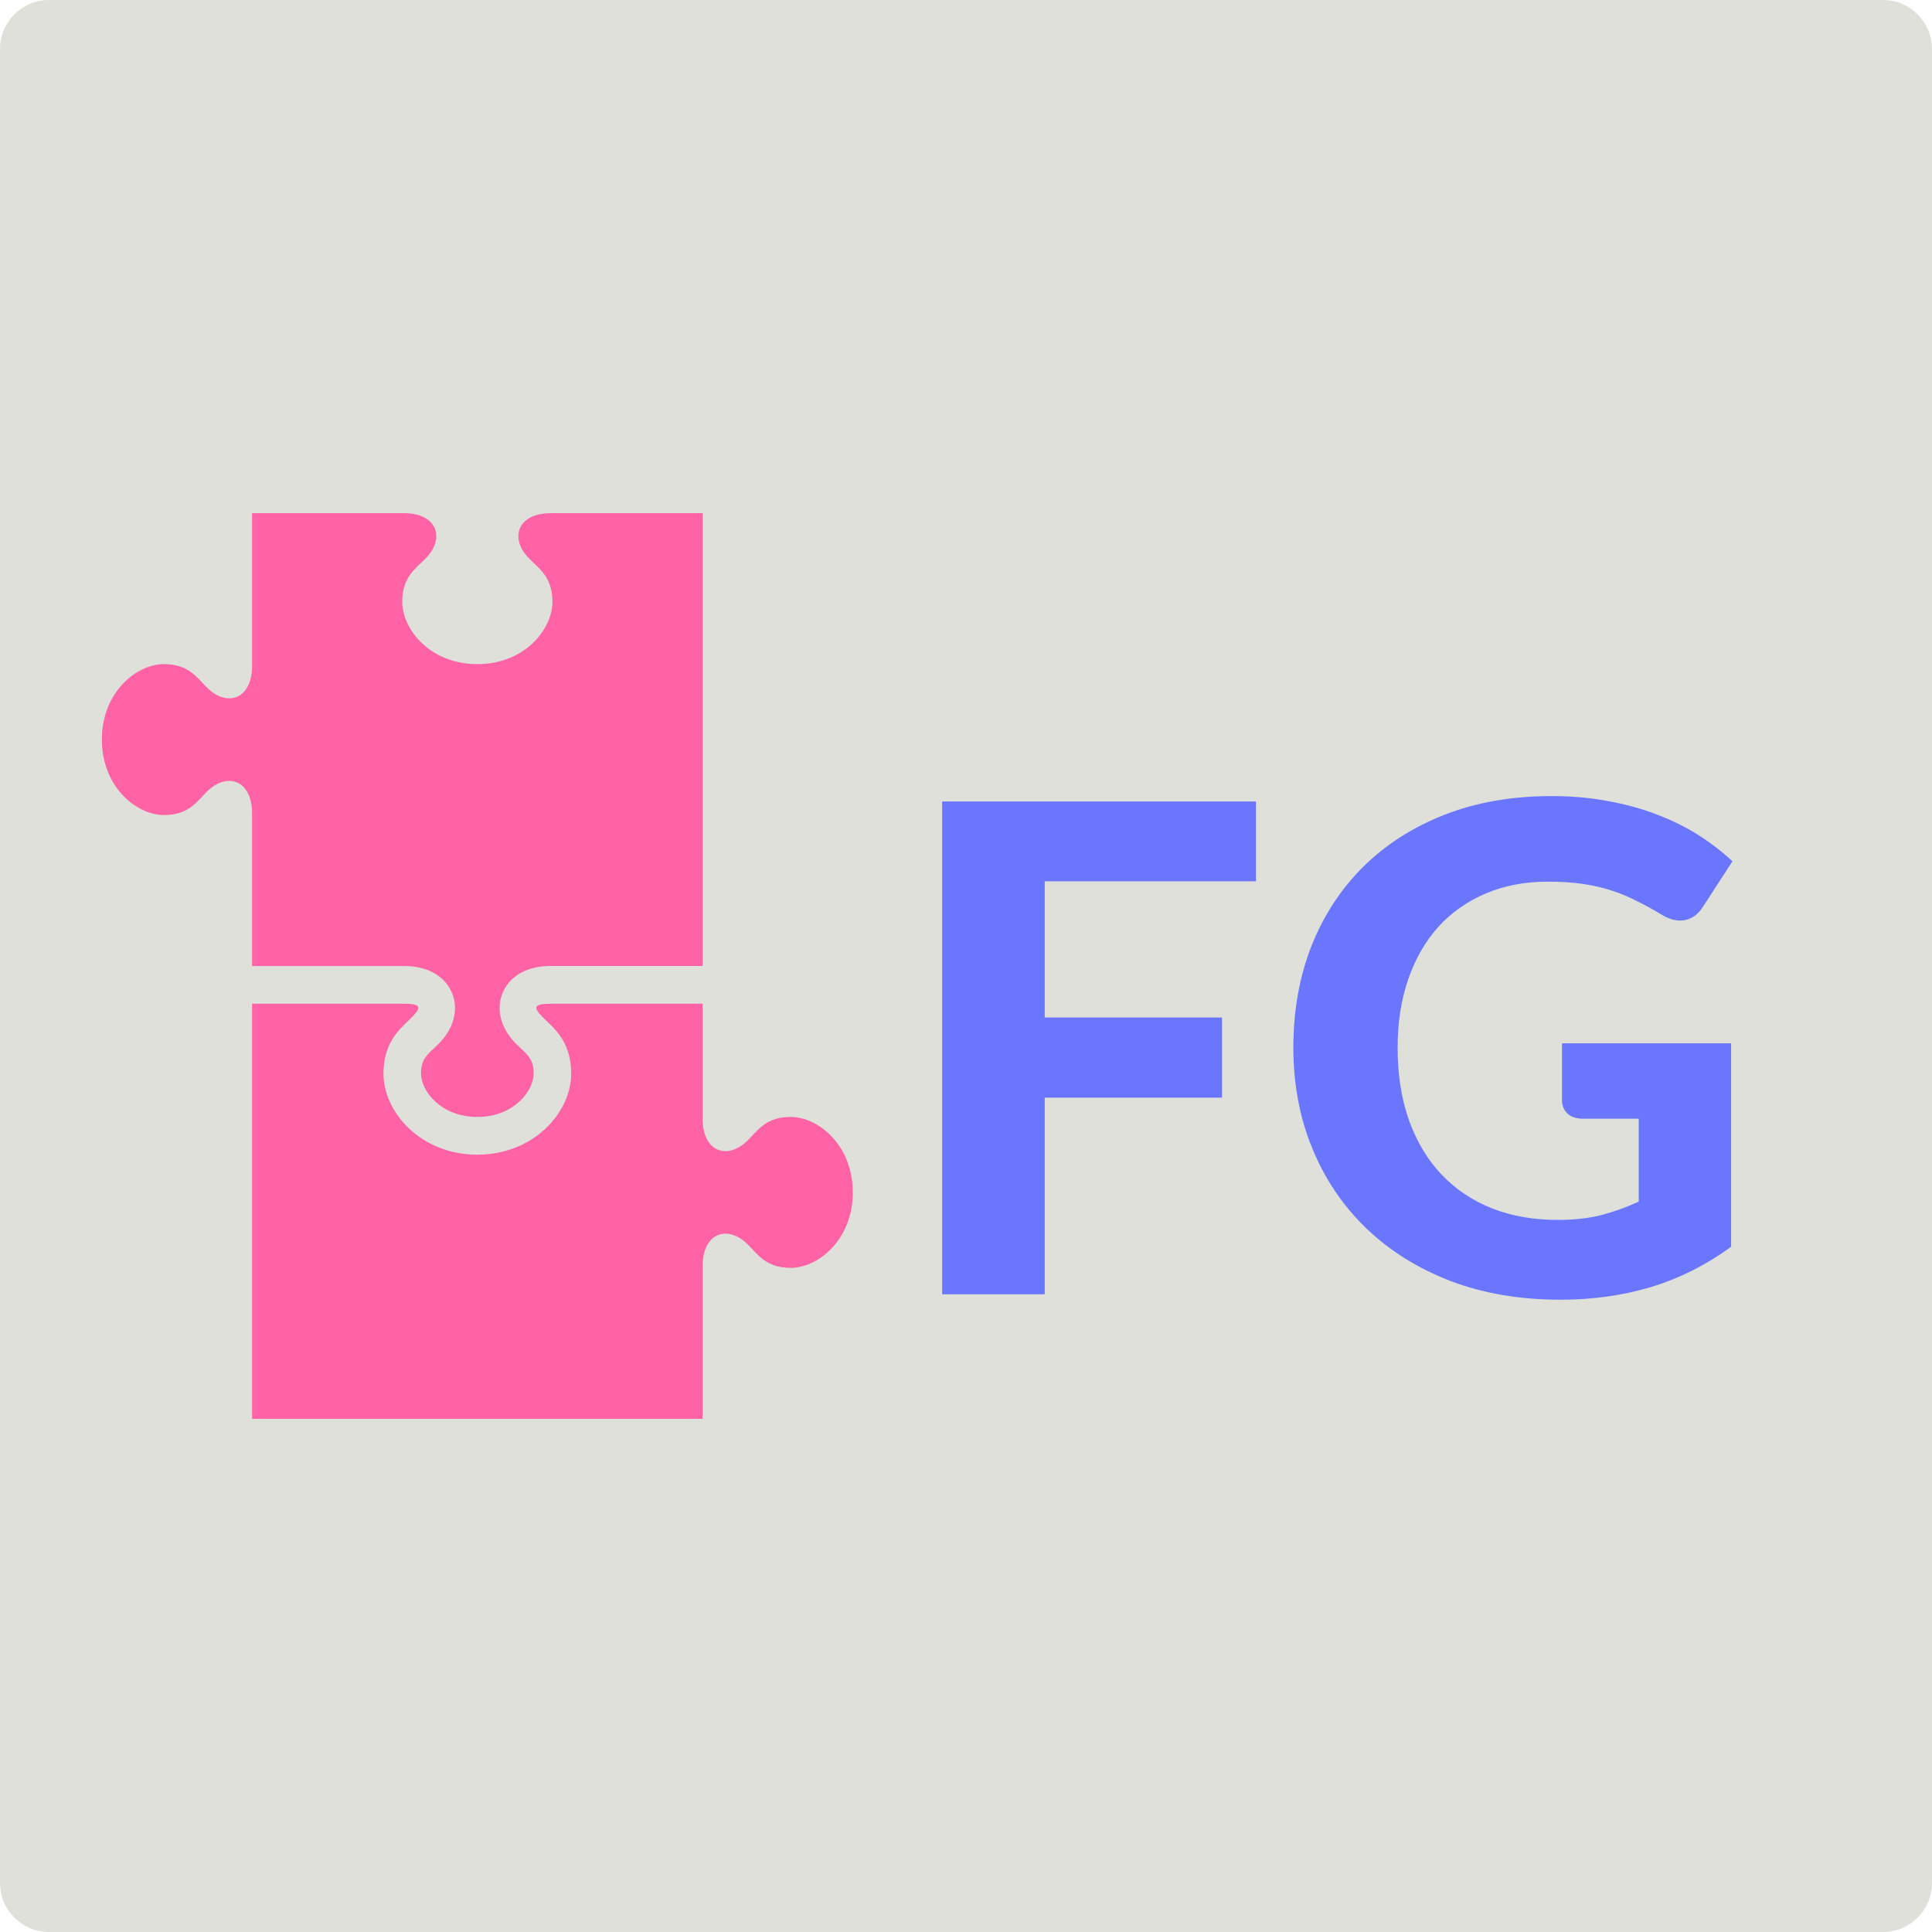
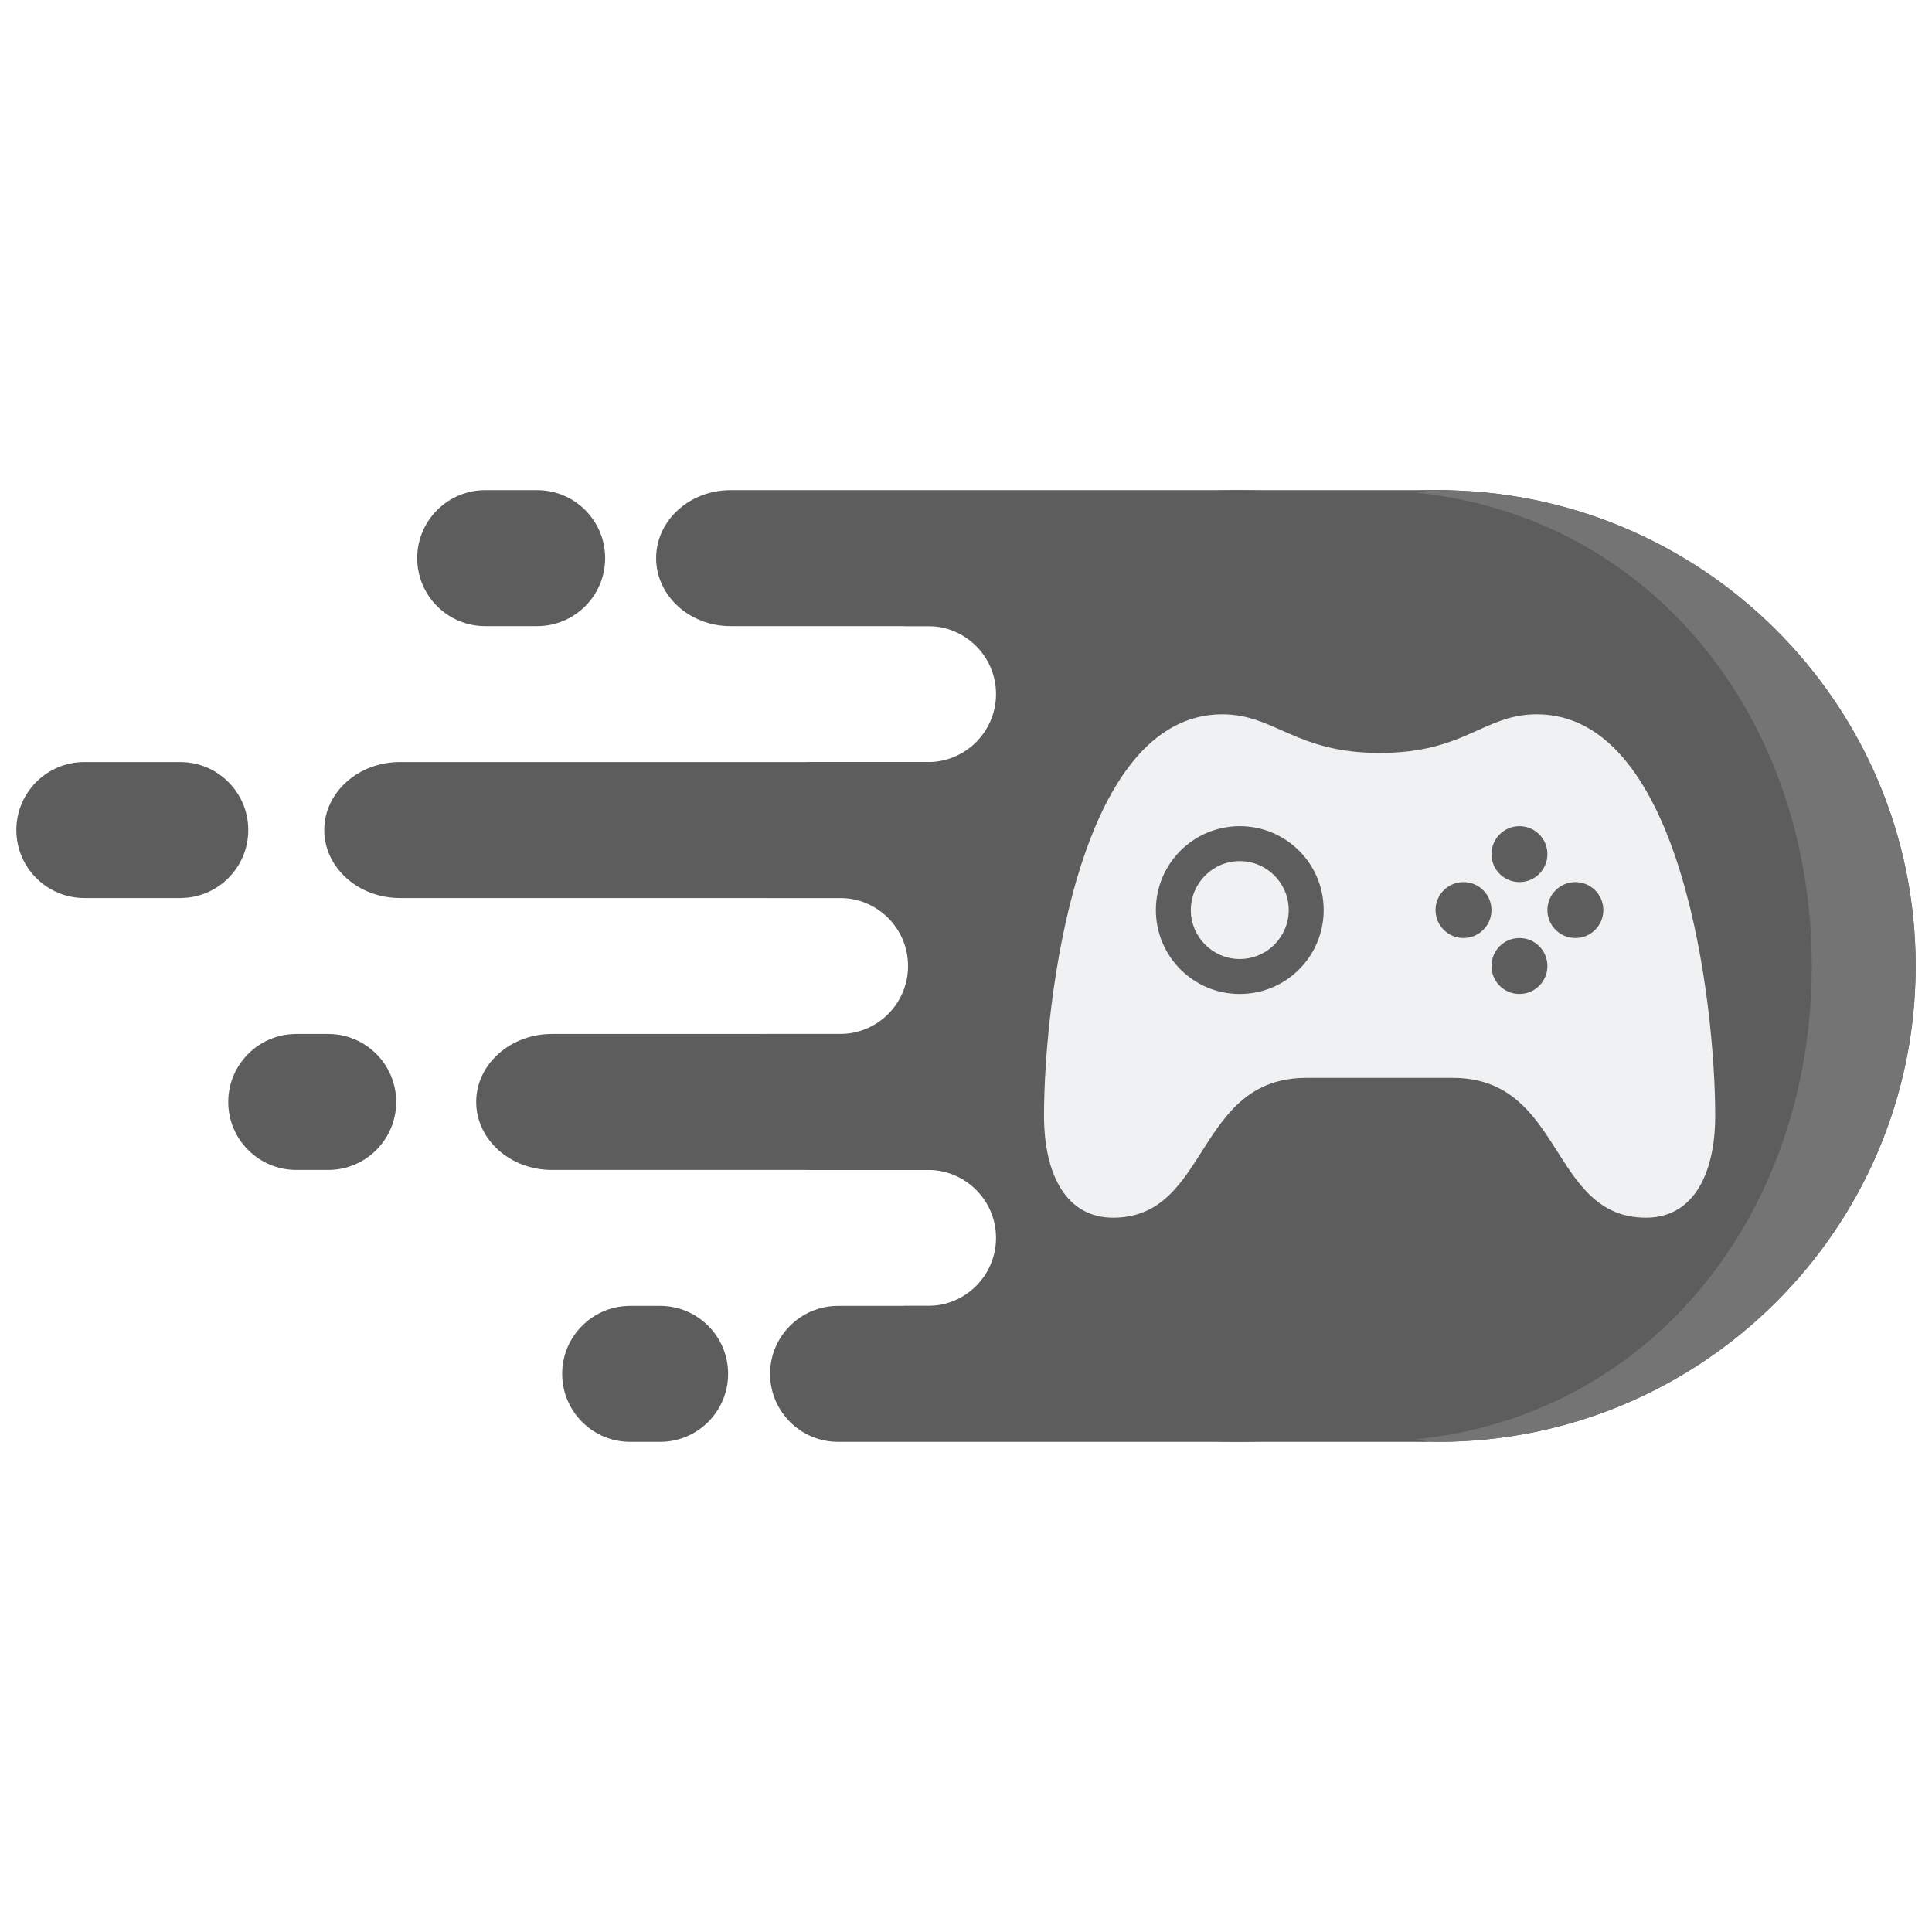
- <svg xmlns="http://www.w3.org/2000/svg" width="512" height="512" viewBox="0 0 512 512" fill="none">
-   <rect width="512" height="512" rx="13" fill="#DEE0D9" />
-   <path d="M126.5 176C139.047 176 146.4 166.74 146.4 159.48C146.4 152.97 142.918 150.73 140.281 148.07C134.878 142.68 137.166 136 145.902 136L186.2 136L186.2 256L145.902 256C136.629 256 132.4 261.75 132.4 267.09C132.4 270.41 133.953 273.81 136.758 276.62C139.704 279.45 141.425 280.51 141.425 284.47C141.425 289.18 136.112 296 126.5 296C116.888 296 111.575 289.18 111.575 284.48C111.575 280.52 113.296 279.47 116.232 276.63C119.047 273.82 120.59 270.42 120.59 267.1C120.59 261.76 116.361 256.01 107.088 256.01L66.8 256.01L66.8 215.5C66.8 206.73 60.173 204.42 54.77 209.86C52.124 212.51 49.935 216 43.437 216C36.234 216 27 208.61 27 196C27 183.38 36.234 176 43.437 176C49.935 176 52.134 179.48 54.77 182.13C60.173 187.6 66.8 185.26 66.8 176.51L66.8 136L107.098 136C115.834 136 118.122 142.68 112.719 148.07C110.082 150.73 106.6 152.96 106.6 159.48C106.6 166.74 113.953 176 126.5 176ZM198.23 302.13C192.827 307.6 186.2 305.26 186.2 296.51L186.2 266L145.902 266C140.599 266 141.505 267.37 144.818 270.54C147.435 272.99 151.375 276.7 151.375 284.48C151.375 294.87 141.385 306 126.5 306C111.615 306 101.625 294.87 101.625 284.48C101.625 276.71 105.565 273 108.182 270.54C111.476 267.37 112.411 266 107.098 266L66.8 266L66.8 376L186.2 376L186.2 335.51C186.2 326.72 192.827 324.42 198.23 329.85C200.876 332.5 203.065 336 209.563 336C216.766 336 226 328.6 226 316C226 303.38 216.766 296 209.563 296C203.065 296 200.876 299.48 198.23 302.13Z" fill="#FF62A5" />
-   <path d="M276.86 233.56V269.65H323.84V290.89H276.86V343H249.68V212.41H332.84V233.56H276.86ZM413.943 276.49H458.763V330.4C452.103 335.26 444.993 338.83 437.433 341.11C429.933 343.33 421.983 344.44 413.583 344.44C402.843 344.44 393.123 342.79 384.423 339.49C375.723 336.13 368.283 331.48 362.103 325.54C355.923 319.6 351.153 312.55 347.793 304.39C344.433 296.23 342.753 287.32 342.753 277.66C342.753 267.88 344.343 258.91 347.523 250.75C350.763 242.59 355.353 235.57 361.293 229.69C367.233 223.81 374.403 219.22 382.803 215.92C391.263 212.62 400.713 210.97 411.153 210.97C416.553 210.97 421.593 211.42 426.273 212.32C430.953 213.16 435.273 214.36 439.233 215.92C443.193 217.42 446.823 219.22 450.123 221.32C453.423 223.42 456.423 225.73 459.123 228.25L451.293 240.31C450.093 242.23 448.533 243.4 446.613 243.82C444.693 244.24 442.593 243.76 440.313 242.38C438.153 241.06 436.023 239.89 433.923 238.87C431.883 237.79 429.693 236.86 427.353 236.08C425.013 235.3 422.463 234.7 419.703 234.28C416.943 233.86 413.763 233.65 410.163 233.65C404.103 233.65 398.613 234.7 393.693 236.8C388.773 238.9 384.573 241.87 381.093 245.71C377.673 249.55 375.033 254.17 373.173 259.57C371.313 264.97 370.383 271 370.383 277.66C370.383 284.86 371.403 291.31 373.443 297.01C375.483 302.65 378.363 307.42 382.083 311.32C385.803 315.22 390.243 318.19 395.403 320.23C400.623 322.27 406.413 323.29 412.773 323.29C417.093 323.29 420.933 322.87 424.293 322.03C427.713 321.13 431.043 319.93 434.283 318.43V296.47H419.523C417.783 296.47 416.403 296.02 415.383 295.12C414.423 294.16 413.943 292.96 413.943 291.52V276.49Z" fill="#6B76FF" />
+ <svg xmlns="http://www.w3.org/2000/svg" style="isolation:isolate" viewBox="0 0 540 540" width="540" height="540">
+   <defs>
+     <clipPath id="_clipPath_C0bVszqwqVID545gxSXpUT2V3qOQzb1K">
+       <rect width="540" height="540" />
+     </clipPath>
+   </defs>
+   <g clip-path="url(#_clipPath_C0bVszqwqVID545gxSXpUT2V3qOQzb1K)">
+     <g>
+       <path d="M 23.569 213 L 50.391 213 C 60.877 213 69.39 221.514 69.39 232 L 69.39 232 C 69.39 242.486 60.877 251 50.391 251 L 23.569 251 C 13.083 251 4.57 242.486 4.57 232 L 4.57 232 C 4.57 221.514 13.083 213 23.569 213 Z" style="stroke:none;fill:#5D5D5D;stroke-miterlimit:10;" />
+       <path d="M 135.61 137 L 150.14 137 C 160.626 137 169.14 145.514 169.14 156 L 169.14 156 C 169.14 166.486 160.626 175 150.14 175 L 135.61 175 C 125.124 175 116.61 166.486 116.61 156 L 116.61 156 C 116.61 145.514 125.124 137 135.61 137 Z" style="stroke:none;fill:#5D5D5D;stroke-miterlimit:10;" />
+       <path d="M 82.8 289 L 91.74 289 C 102.227 289 110.74 297.514 110.74 308 L 110.74 308 C 110.74 318.486 102.227 327 91.74 327 L 82.8 327 C 72.313 327 63.8 318.486 63.8 308 L 63.8 308 C 63.8 297.514 72.313 289 82.8 289 Z" style="stroke:none;fill:#5D5D5D;stroke-miterlimit:10;" />
+       <path d="M 176.129 365 L 184.511 365 C 194.997 365 203.51 373.514 203.51 384 L 203.51 384 C 203.51 394.486 194.997 403 184.511 403 L 176.129 403 C 165.643 403 157.13 394.486 157.13 384 L 157.13 384 C 157.13 373.514 165.643 365 176.129 365 Z" style="stroke:none;fill:#5D5D5D;stroke-miterlimit:10;" />
+       <g>
+         <path d="M 204.156 137 L 402.924 137 C 414.385 137 423.69 145.514 423.69 156 L 423.69 156 C 423.69 166.486 414.385 175 402.924 175 L 204.156 175 C 192.695 175 183.39 166.486 183.39 156 L 183.39 156 C 183.39 145.514 192.695 137 204.156 137 Z" style="stroke:none;fill:#5D5D5D;stroke-miterlimit:10;" />
+         <path d="M 111.778 213 L 318.712 213 C 330.384 213 339.86 221.514 339.86 232 L 339.86 232 C 339.86 242.486 330.384 251 318.712 251 L 111.778 251 C 100.106 251 90.63 242.486 90.63 232 L 90.63 232 C 90.63 221.514 100.106 213 111.778 213 Z" style="stroke:none;fill:#5D5D5D;stroke-miterlimit:10;" />
+         <path d="M 154.248 289 L 361.182 289 C 372.854 289 382.33 297.514 382.33 308 L 382.33 308 C 382.33 318.486 372.854 327 361.182 327 L 154.248 327 C 142.576 327 133.1 318.486 133.1 308 L 133.1 308 C 133.1 297.514 142.576 289 154.248 289 Z" style="stroke:none;fill:#5D5D5D;stroke-miterlimit:10;" />
+         <path d="M 234.24 365 L 397.42 365 C 407.906 365 416.42 373.514 416.42 384 L 416.42 384 C 416.42 394.486 407.906 403 397.42 403 L 234.24 403 C 223.754 403 215.24 394.486 215.24 384 L 215.24 384 C 215.24 373.514 223.754 365 234.24 365 Z" style="stroke:none;fill:#5D5D5D;stroke-miterlimit:10;" />
+         <ellipse vector-effect="non-scaling-stroke" cx="401.891" cy="270" rx="133.541" ry="133" fill="rgb(93,93,93)" />
+       </g>
+       <path d=" M 252.587 365 C 276.677 388.502 309.657 403 346.009 403 C 419.712 403 479.55 343.405 479.55 270 C 479.55 196.595 419.712 137 346.009 137 C 309.657 137 276.677 151.498 252.587 175 L 259.391 175 C 269.878 175 278.391 183.514 278.391 194 L 278.391 194 C 278.391 204.486 269.878 213 259.391 213 L 225.338 213 C 219.697 224.814 215.753 237.585 213.823 251 L 234.803 251 C 245.29 251 253.803 259.514 253.803 270 L 253.803 270 C 253.803 280.486 245.29 289 234.803 289 L 213.823 289 C 215.753 302.415 219.697 315.186 225.338 327 L 259.391 327 C 269.878 327 278.391 335.514 278.391 346 L 278.391 346 C 278.391 356.486 269.878 365 259.391 365 L 252.587 365 Z " fill-rule="evenodd" fill="rgb(93,93,93)" />
+       <defs>
+         <filter id="Lz3HE2WTR5zNXxa1N82L3dH0oV8IrqYI" x="-200%" y="-200%" width="400%" height="400%" filterUnits="objectBoundingBox" color-interpolation-filters="sRGB">
+           <feGaussianBlur stdDeviation="0" />
+         </filter>
+       </defs>
+       <g filter="url(#Lz3HE2WTR5zNXxa1N82L3dH0oV8IrqYI)">
+         <path d=" M 395.641 402.308 C 397.656 402.774 399.742 403 401.891 403 C 475.595 403 535.432 343.405 535.432 270 C 535.432 196.595 475.595 137 401.891 137 C 399.742 137 397.656 137.226 395.641 137.692 C 462.036 144.378 506.391 201.107 506.391 270 C 506.391 338.893 462.036 395.622 395.641 402.308 Z " fill-rule="evenodd" fill="rgb(116,116,116)" />
+       </g>
+       <path d=" M 429.549 199.65 C 414.596 199.65 409.554 210.452 385.596 210.452 C 362.075 210.452 356.314 199.65 341.642 199.65 C 300.925 199.65 291.803 280.748 291.803 311.804 C 291.803 328.571 298.189 340.35 311.103 340.35 C 338.133 340.35 333.974 301.267 365.155 301.267 L 406.036 301.267 C 437.217 301.267 433.059 340.35 460.089 340.35 C 473.002 340.35 479.404 328.578 479.404 311.812 C 479.404 280.756 470.266 199.65 429.549 199.65 Z  M 346.52 277.817 C 333.568 277.817 323.07 267.319 323.07 254.367 C 323.07 241.414 333.568 230.916 346.52 230.916 C 359.472 230.916 369.97 241.414 369.97 254.367 C 369.97 267.319 359.472 277.817 346.52 277.817 Z  M 424.687 230.916 C 429.002 230.916 432.504 234.411 432.504 238.733 C 432.504 243.056 429.002 246.55 424.687 246.55 C 420.372 246.55 416.87 243.056 416.87 238.733 C 416.87 234.411 420.372 230.916 424.687 230.916 Z  M 409.054 262.183 C 404.739 262.183 401.237 258.689 401.237 254.367 C 401.237 250.044 404.739 246.55 409.054 246.55 C 413.369 246.55 416.87 250.044 416.87 254.367 C 416.87 258.689 413.369 262.183 409.054 262.183 Z  M 424.687 277.817 C 420.372 277.817 416.87 274.323 416.87 270 C 416.87 265.677 420.372 262.183 424.687 262.183 C 429.002 262.183 432.504 265.677 432.504 270 C 432.504 274.323 429.002 277.817 424.687 277.817 Z  M 440.321 262.183 C 436.006 262.183 432.504 258.689 432.504 254.367 C 432.504 250.044 436.006 246.55 440.321 246.55 C 444.635 246.55 448.137 250.044 448.137 254.367 C 448.137 258.689 444.635 262.183 440.321 262.183 Z  M 360.199 254.367 C 360.199 261.91 354.063 268.046 346.52 268.046 C 338.977 268.046 332.841 261.91 332.841 254.367 C 332.841 246.823 338.977 240.687 346.52 240.687 C 354.063 240.687 360.199 246.823 360.199 254.367 Z " fill="rgb(239,241,243)" />
+     </g>
+   </g>
</svg>
